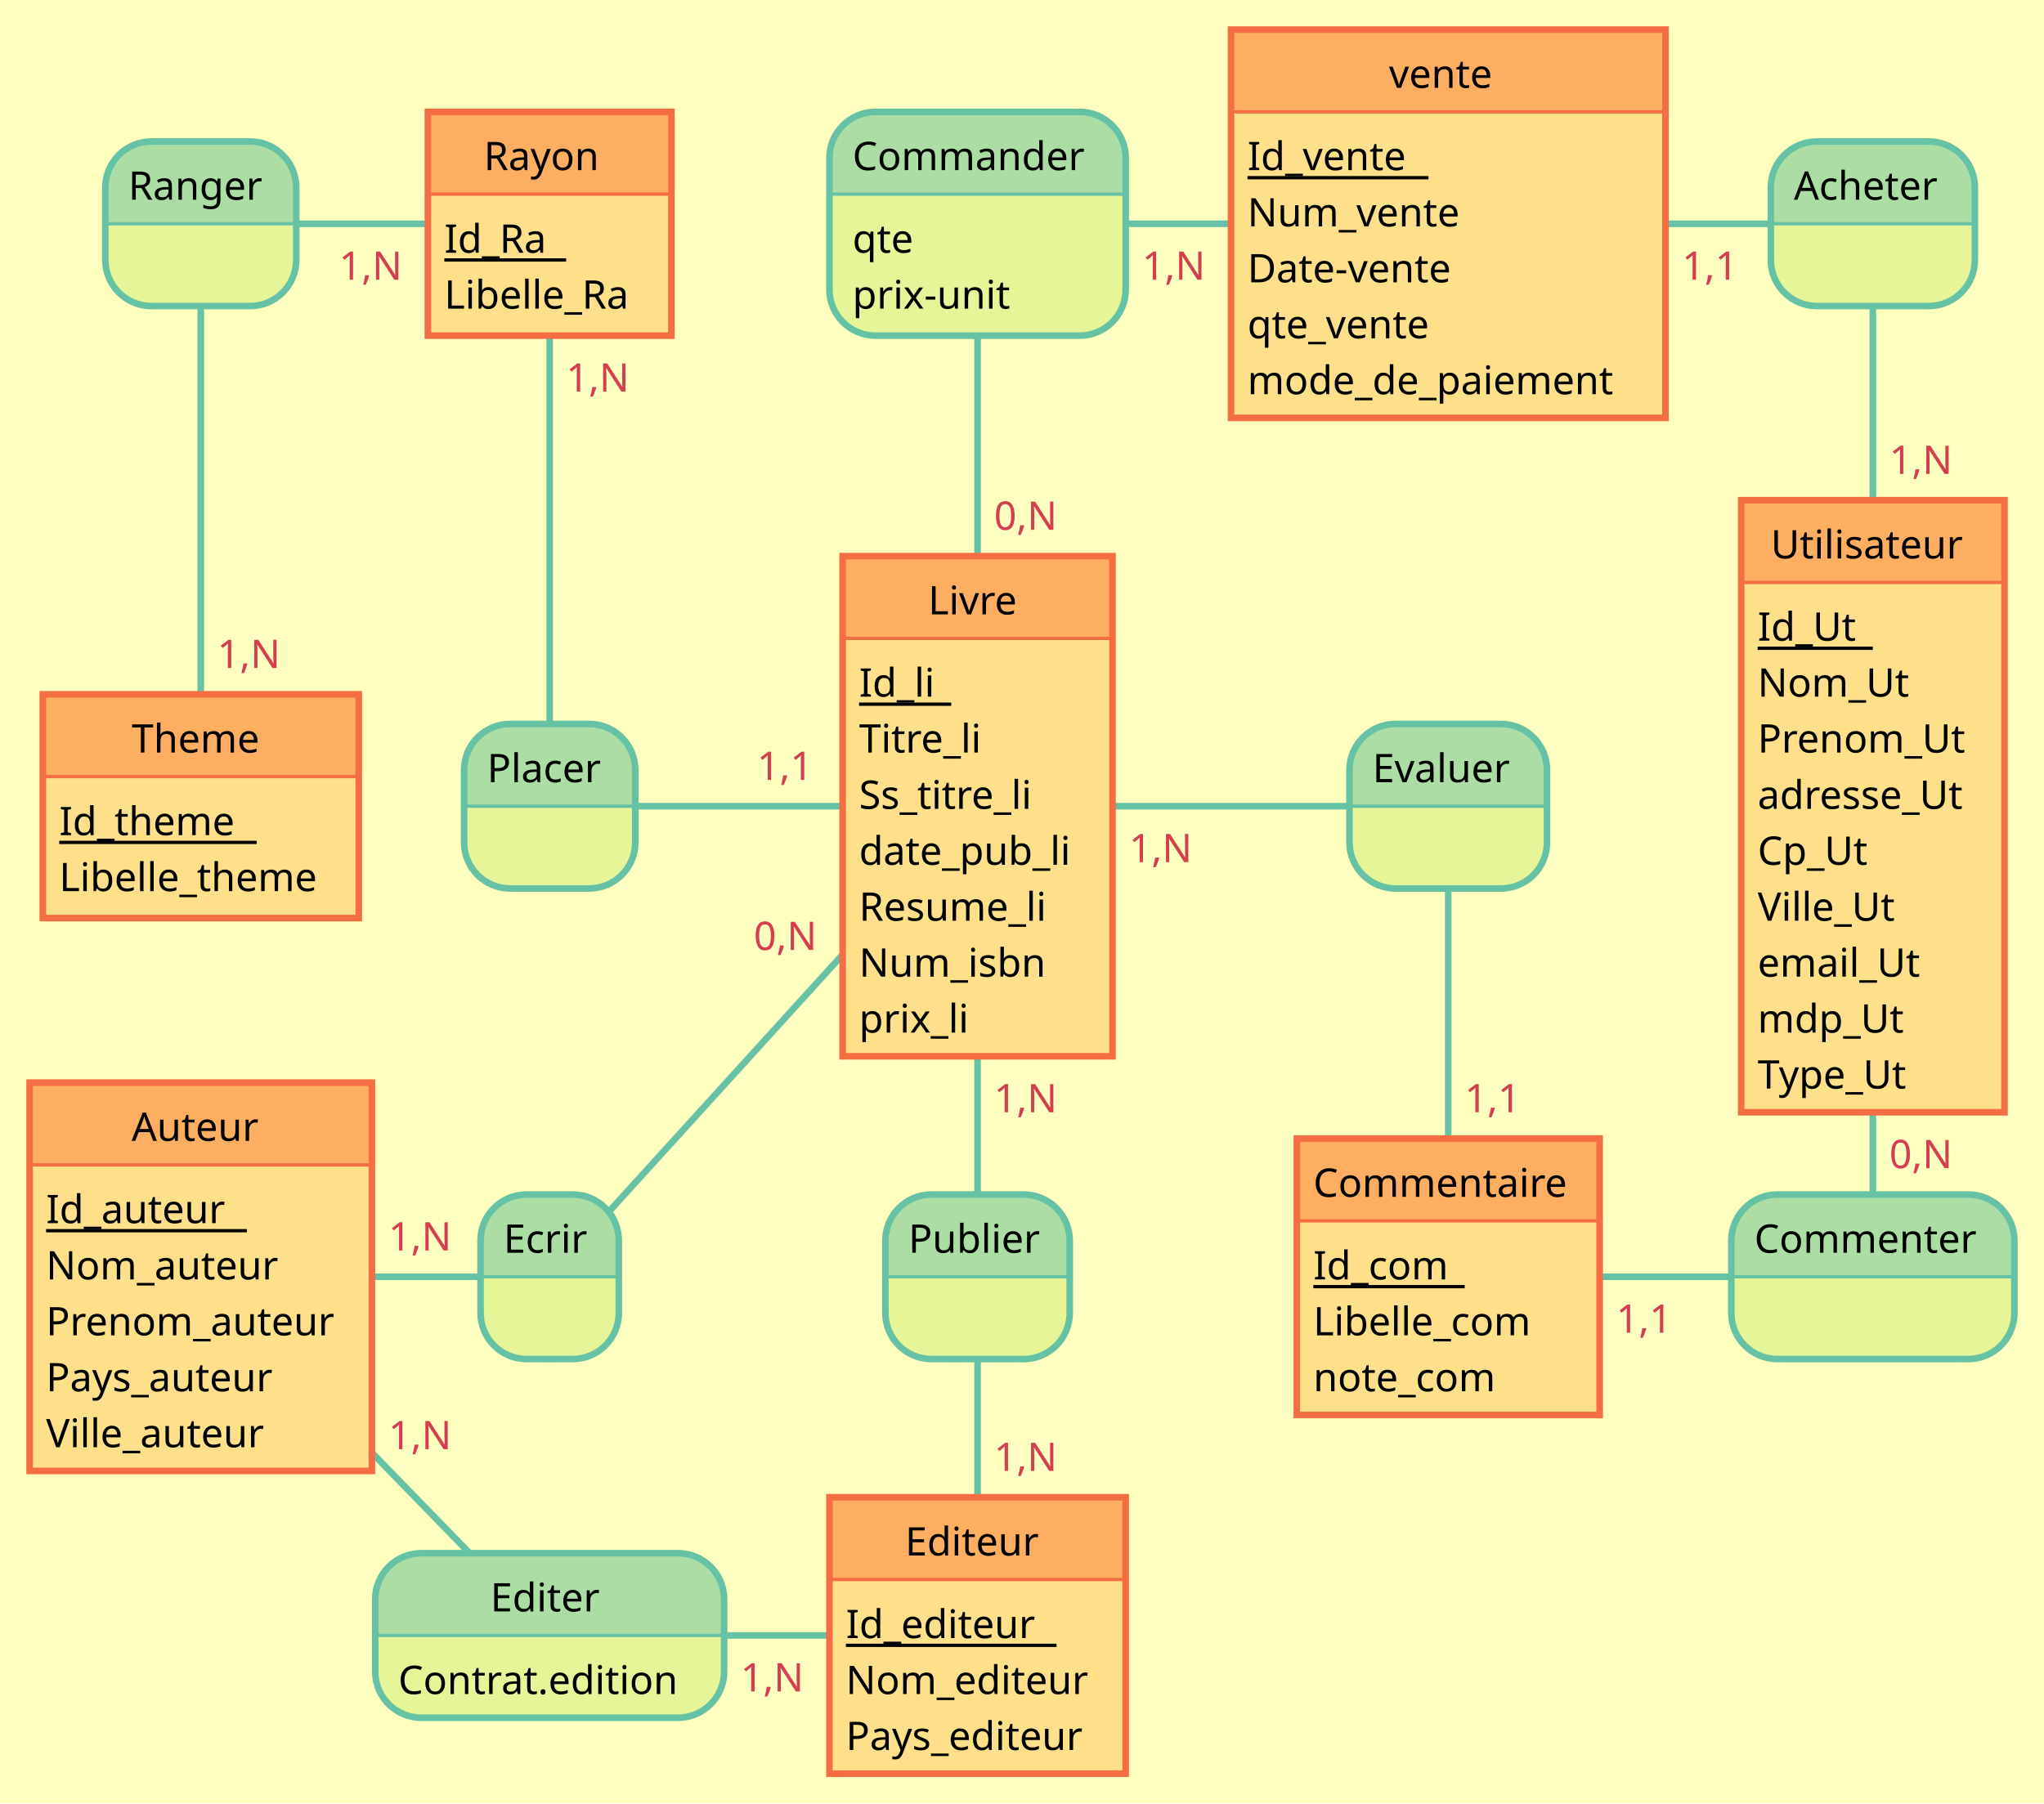
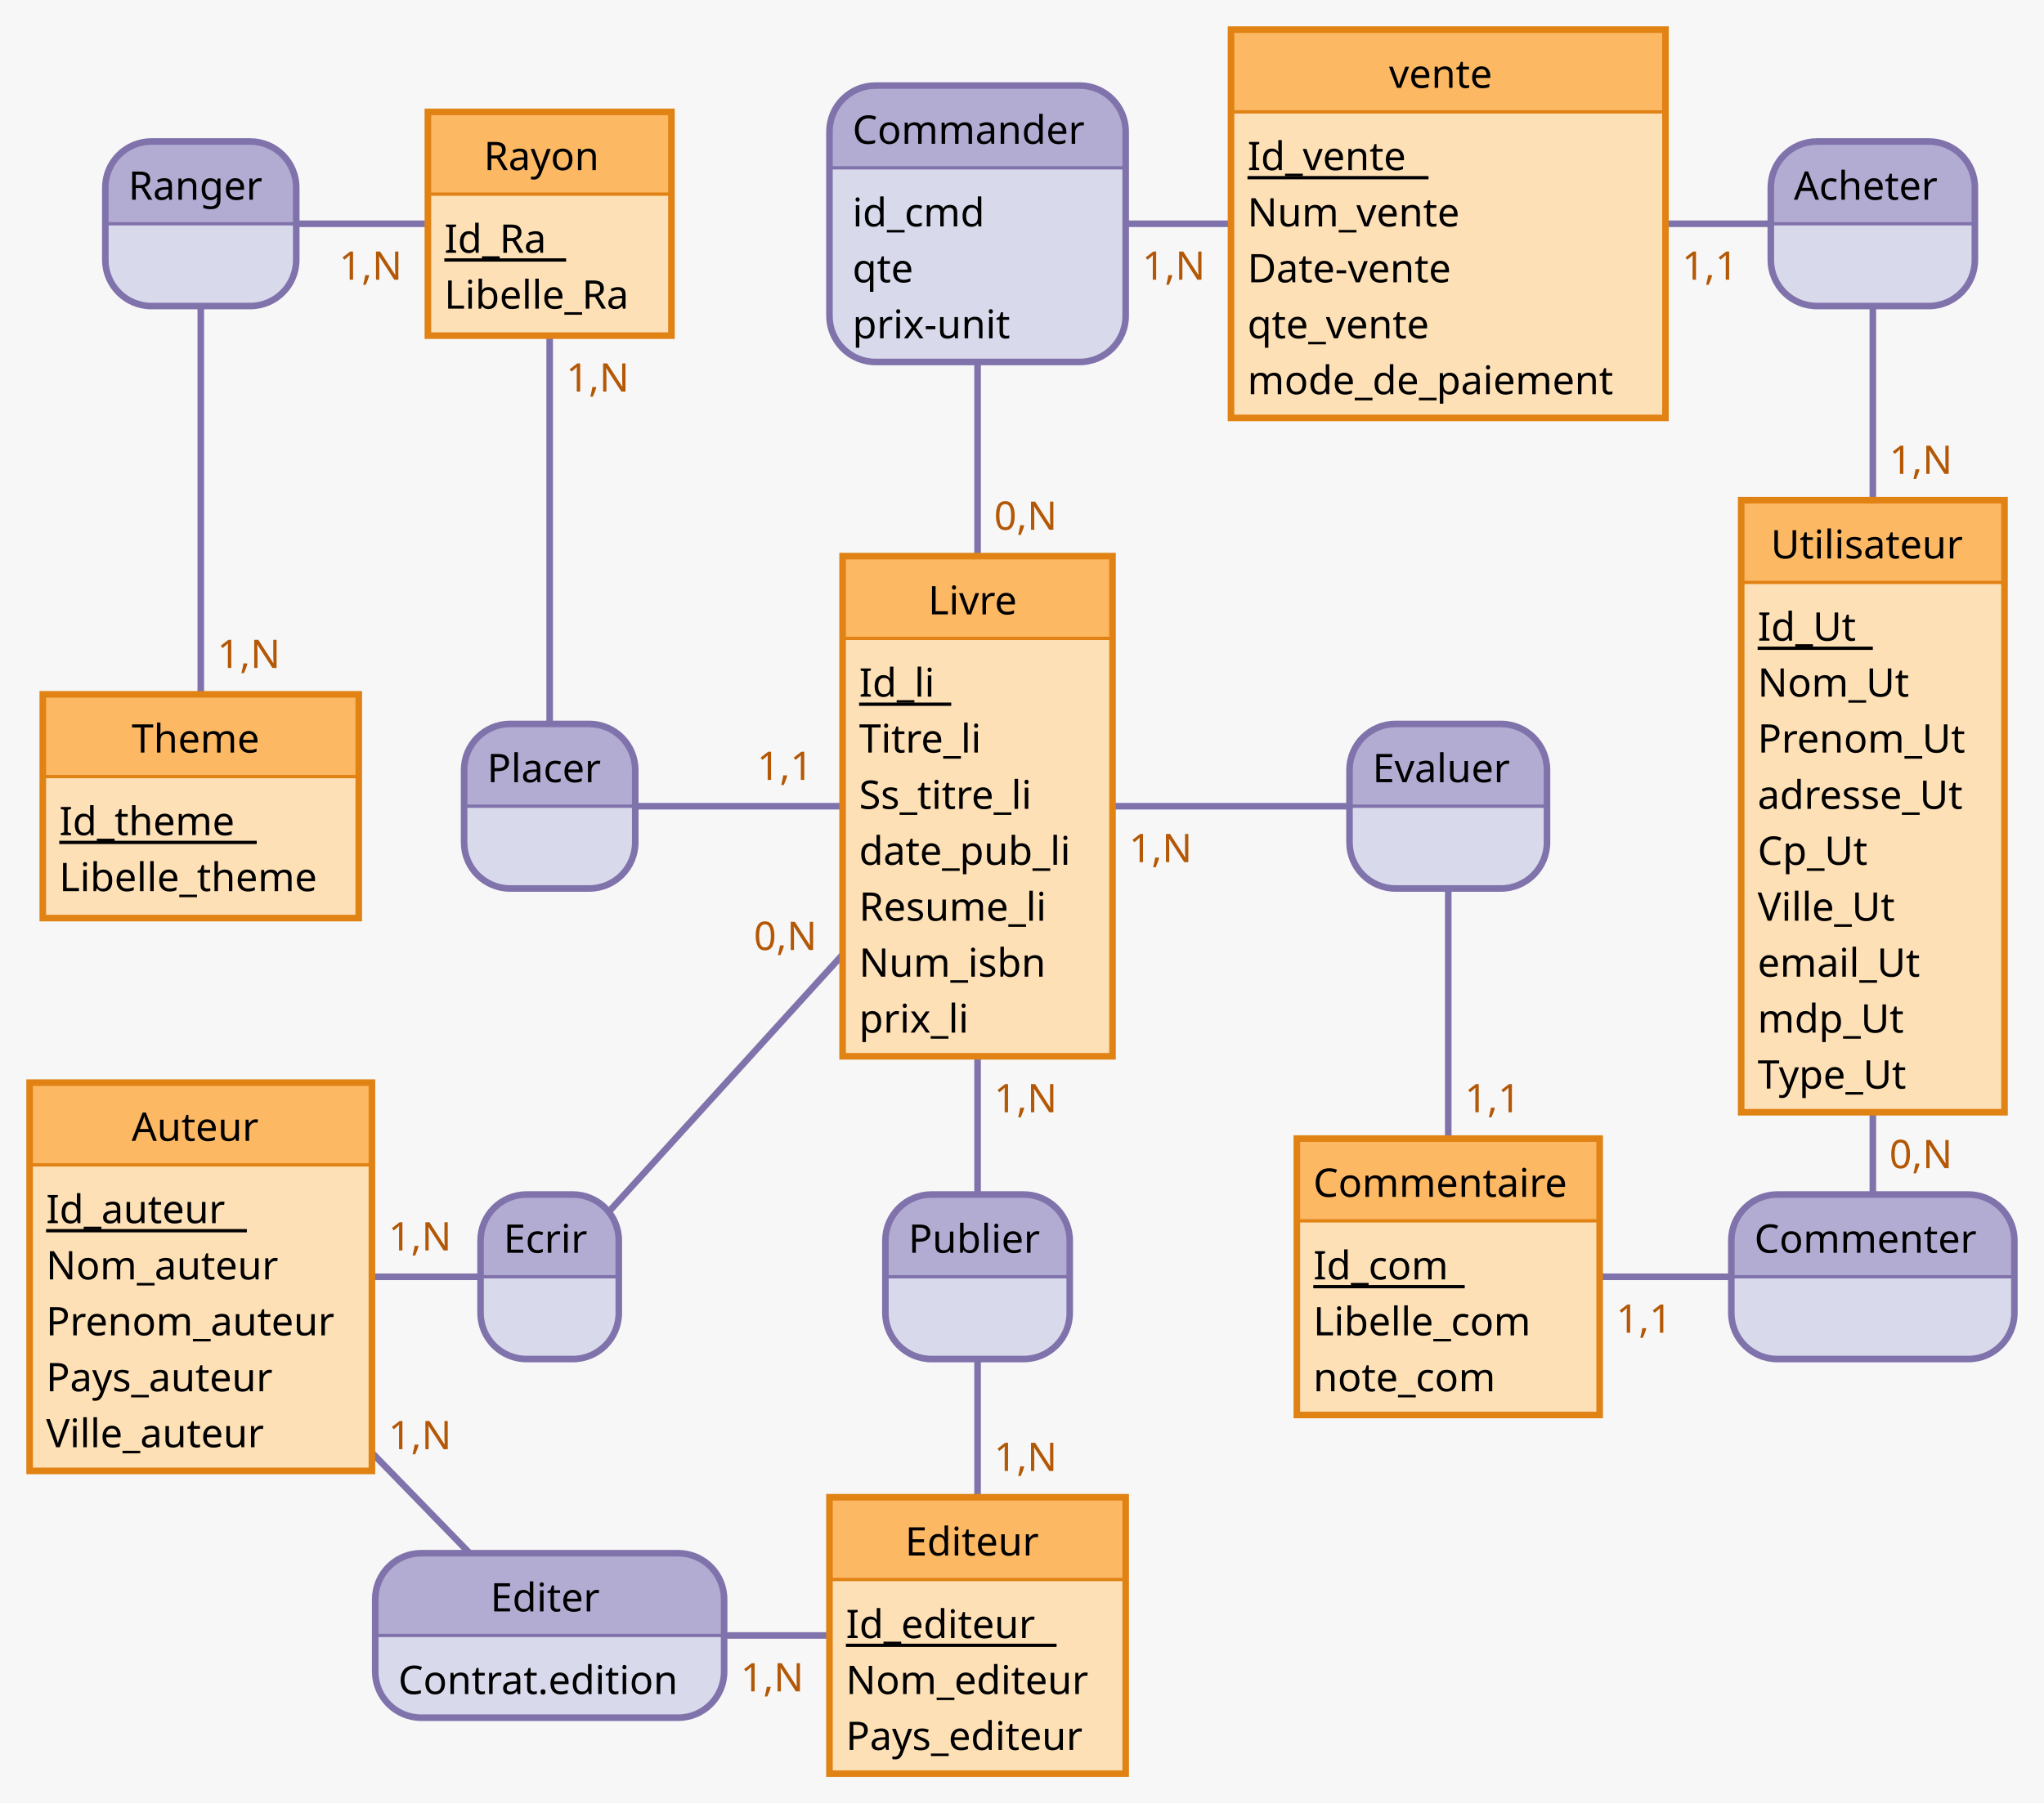
- <svg xmlns="http://www.w3.org/2000/svg" width="621" height="548" view_box="0 0 621 548">\n\n<rect id="frame" x="0" y="0" width="621" height="548" fill="#ffffbf" stroke="none" stroke-width="0" />
-   <line x1="297" y1="245" x2="297" y2="388" stroke="#66c2a5" stroke-width="2" />
-   <text x="302.0" y="338" fill="#d53e4f" font-family="Verdana" font-size="12">1,N</text>
-   <line x1="297" y1="497" x2="297" y2="388" stroke="#66c2a5" stroke-width="2" />
-   <text x="302.0" y="447" fill="#d53e4f" font-family="Verdana" font-size="12">1,N</text>
+ <svg xmlns="http://www.w3.org/2000/svg" width="621" height="548" view_box="0 0 621 548">\n\n<rect id="frame" x="0" y="0" width="621" height="548" fill="#f7f7f7" stroke="none" stroke-width="0" />
+   <line x1="297" y1="245" x2="297" y2="388" stroke="#8073ac" stroke-width="2" />
+   <text x="302.0" y="338" fill="#b35806" font-family="Verdana" font-size="12">1,N</text>
+   <line x1="297" y1="497" x2="297" y2="388" stroke="#8073ac" stroke-width="2" />
+   <text x="302.0" y="447" fill="#b35806" font-family="Verdana" font-size="12">1,N</text>
  <g id="association-Publier">
-     <path d="M 311 363 a 14 14 90 0 1 14 14 V 388 h -56 V 377 a 14 14 90 0 1 14 -14" fill="#abdda4" stroke="#abdda4" stroke-width="0" />
-     <path d="M 325 388.0 v 11 a 14 14 90 0 1 -14 14 H 283 a 14 14 90 0 1 -14 -14 V 388.0 H 56" fill="#e6f598" stroke="#e6f598" stroke-width="0" />
-     <rect x="269" y="363" width="56" height="50" fill="none" rx="14" stroke="#66c2a5" stroke-width="2" />
-     <line x1="269" y1="388" x2="325" y2="388" stroke="#66c2a5" stroke-width="1" />
+     <path d="M 311 363 a 14 14 90 0 1 14 14 V 388 h -56 V 377 a 14 14 90 0 1 14 -14" fill="#b2abd2" stroke="#b2abd2" stroke-width="0" />
+     <path d="M 325 388.0 v 11 a 14 14 90 0 1 -14 14 H 283 a 14 14 90 0 1 -14 -14 V 388.0 H 56" fill="#d8daeb" stroke="#d8daeb" stroke-width="0" />
+     <rect x="269" y="363" width="56" height="50" fill="none" rx="14" stroke="#8073ac" stroke-width="2" />
+     <line x1="269" y1="388" x2="325" y2="388" stroke="#8073ac" stroke-width="1" />
    <text x="276" y="380.7" fill="#000000" font-family="Verdana" font-size="12">Publier</text>
  </g>
-   <line x1="569" y1="245" x2="569" y2="68" stroke="#66c2a5" stroke-width="2" />
-   <text x="574.0" y="144" fill="#d53e4f" font-family="Verdana" font-size="12">1,N</text>
-   <line x1="440" y1="68" x2="569" y2="68" stroke="#66c2a5" stroke-width="2" />
-   <text x="511" y="85.0" fill="#d53e4f" font-family="Verdana" font-size="12">1,1</text>
+   <line x1="569" y1="245" x2="569" y2="68" stroke="#8073ac" stroke-width="2" />
+   <text x="574.0" y="144" fill="#b35806" font-family="Verdana" font-size="12">1,N</text>
+   <line x1="440" y1="68" x2="569" y2="68" stroke="#8073ac" stroke-width="2" />
+   <text x="511" y="85.0" fill="#b35806" font-family="Verdana" font-size="12">1,1</text>
  <g id="association-Acheter">
-     <path d="M 586 43 a 14 14 90 0 1 14 14 V 68 h -62 V 57 a 14 14 90 0 1 14 -14" fill="#abdda4" stroke="#abdda4" stroke-width="0" />
-     <path d="M 600 68.0 v 11 a 14 14 90 0 1 -14 14 H 552 a 14 14 90 0 1 -14 -14 V 68.0 H 62" fill="#e6f598" stroke="#e6f598" stroke-width="0" />
-     <rect x="538" y="43" width="62" height="50" fill="none" rx="14" stroke="#66c2a5" stroke-width="2" />
-     <line x1="538" y1="68" x2="600" y2="68" stroke="#66c2a5" stroke-width="1" />
+     <path d="M 586 43 a 14 14 90 0 1 14 14 V 68 h -62 V 57 a 14 14 90 0 1 14 -14" fill="#b2abd2" stroke="#b2abd2" stroke-width="0" />
+     <path d="M 600 68.0 v 11 a 14 14 90 0 1 -14 14 H 552 a 14 14 90 0 1 -14 -14 V 68.0 H 62" fill="#d8daeb" stroke="#d8daeb" stroke-width="0" />
+     <rect x="538" y="43" width="62" height="50" fill="none" rx="14" stroke="#8073ac" stroke-width="2" />
+     <line x1="538" y1="68" x2="600" y2="68" stroke="#8073ac" stroke-width="1" />
    <text x="545" y="60.7" fill="#000000" font-family="Verdana" font-size="12">Acheter</text>
  </g>
-   <line x1="440" y1="388" x2="440" y2="245" stroke="#66c2a5" stroke-width="2" />
-   <text x="445.0" y="338" fill="#d53e4f" font-family="Verdana" font-size="12">1,1</text>
-   <line x1="297" y1="245" x2="440" y2="245" stroke="#66c2a5" stroke-width="2" />
-   <text x="343" y="262.0" fill="#d53e4f" font-family="Verdana" font-size="12">1,N</text>
+   <line x1="440" y1="388" x2="440" y2="245" stroke="#8073ac" stroke-width="2" />
+   <text x="445.0" y="338" fill="#b35806" font-family="Verdana" font-size="12">1,1</text>
+   <line x1="297" y1="245" x2="440" y2="245" stroke="#8073ac" stroke-width="2" />
+   <text x="343" y="262.0" fill="#b35806" font-family="Verdana" font-size="12">1,N</text>
  <g id="association-Evaluer">
-     <path d="M 456 220 a 14 14 90 0 1 14 14 V 245 h -60 V 234 a 14 14 90 0 1 14 -14" fill="#abdda4" stroke="#abdda4" stroke-width="0" />
-     <path d="M 470 245.0 v 11 a 14 14 90 0 1 -14 14 H 424 a 14 14 90 0 1 -14 -14 V 245.0 H 60" fill="#e6f598" stroke="#e6f598" stroke-width="0" />
-     <rect x="410" y="220" width="60" height="50" fill="none" rx="14" stroke="#66c2a5" stroke-width="2" />
-     <line x1="410" y1="245" x2="470" y2="245" stroke="#66c2a5" stroke-width="1" />
+     <path d="M 456 220 a 14 14 90 0 1 14 14 V 245 h -60 V 234 a 14 14 90 0 1 14 -14" fill="#b2abd2" stroke="#b2abd2" stroke-width="0" />
+     <path d="M 470 245.0 v 11 a 14 14 90 0 1 -14 14 H 424 a 14 14 90 0 1 -14 -14 V 245.0 H 60" fill="#d8daeb" stroke="#d8daeb" stroke-width="0" />
+     <rect x="410" y="220" width="60" height="50" fill="none" rx="14" stroke="#8073ac" stroke-width="2" />
+     <line x1="410" y1="245" x2="470" y2="245" stroke="#8073ac" stroke-width="1" />
    <text x="417" y="237.7" fill="#000000" font-family="Verdana" font-size="12">Evaluer</text>
  </g>
-   <line x1="297" y1="245" x2="167" y2="245" stroke="#66c2a5" stroke-width="2" />
-   <text x="230" y="237.0" fill="#d53e4f" font-family="Verdana" font-size="12">1,1</text>
-   <line x1="167" y1="68" x2="167" y2="245" stroke="#66c2a5" stroke-width="2" />
-   <text x="172.0" y="119" fill="#d53e4f" font-family="Verdana" font-size="12">1,N</text>
+   <line x1="297" y1="245" x2="167" y2="245" stroke="#8073ac" stroke-width="2" />
+   <text x="230" y="237.0" fill="#b35806" font-family="Verdana" font-size="12">1,1</text>
+   <line x1="167" y1="68" x2="167" y2="245" stroke="#8073ac" stroke-width="2" />
+   <text x="172.0" y="119" fill="#b35806" font-family="Verdana" font-size="12">1,N</text>
  <g id="association-Placer">
-     <path d="M 179 220 a 14 14 90 0 1 14 14 V 245 h -52 V 234 a 14 14 90 0 1 14 -14" fill="#abdda4" stroke="#abdda4" stroke-width="0" />
-     <path d="M 193 245.0 v 11 a 14 14 90 0 1 -14 14 H 155 a 14 14 90 0 1 -14 -14 V 245.0 H 52" fill="#e6f598" stroke="#e6f598" stroke-width="0" />
-     <rect x="141" y="220" width="52" height="50" fill="none" rx="14" stroke="#66c2a5" stroke-width="2" />
-     <line x1="141" y1="245" x2="193" y2="245" stroke="#66c2a5" stroke-width="1" />
+     <path d="M 179 220 a 14 14 90 0 1 14 14 V 245 h -52 V 234 a 14 14 90 0 1 14 -14" fill="#b2abd2" stroke="#b2abd2" stroke-width="0" />
+     <path d="M 193 245.0 v 11 a 14 14 90 0 1 -14 14 H 155 a 14 14 90 0 1 -14 -14 V 245.0 H 52" fill="#d8daeb" stroke="#d8daeb" stroke-width="0" />
+     <rect x="141" y="220" width="52" height="50" fill="none" rx="14" stroke="#8073ac" stroke-width="2" />
+     <line x1="141" y1="245" x2="193" y2="245" stroke="#8073ac" stroke-width="1" />
    <text x="148" y="237.7" fill="#000000" font-family="Verdana" font-size="12">Placer</text>
  </g>
-   <line x1="297" y1="245" x2="297" y2="68" stroke="#66c2a5" stroke-width="2" />
-   <text x="302.0" y="161" fill="#d53e4f" font-family="Verdana" font-size="12">0,N</text>
-   <line x1="440" y1="68" x2="297" y2="68" stroke="#66c2a5" stroke-width="2" />
-   <text x="347" y="85.0" fill="#d53e4f" font-family="Verdana" font-size="12">1,N</text>
+   <line x1="297" y1="245" x2="297" y2="68" stroke="#8073ac" stroke-width="2" />
+   <text x="302.0" y="161" fill="#b35806" font-family="Verdana" font-size="12">0,N</text>
+   <line x1="440" y1="68" x2="297" y2="68" stroke="#8073ac" stroke-width="2" />
+   <text x="347" y="85.0" fill="#b35806" font-family="Verdana" font-size="12">1,N</text>
  <g id="association-Commander">
-     <path d="M 328 34 a 14 14 90 0 1 14 14 V 59 h -90 V 48 a 14 14 90 0 1 14 -14" fill="#abdda4" stroke="#abdda4" stroke-width="0" />
-     <path d="M 342 59.0 v 29 a 14 14 90 0 1 -14 14 H 266 a 14 14 90 0 1 -14 -14 V 59.0 H 90" fill="#e6f598" stroke="#e6f598" stroke-width="0" />
-     <rect x="252" y="34" width="90" height="68" fill="none" rx="14" stroke="#66c2a5" stroke-width="2" />
-     <line x1="252" y1="59" x2="342" y2="59" stroke="#66c2a5" stroke-width="1" />
-     <text x="259" y="51.7" fill="#000000" font-family="Verdana" font-size="12">Commander</text>
-     <text x="259" y="76.8" fill="#000000" font-family="Verdana" font-size="12">qte</text>
-     <text x="259" y="93.8" fill="#000000" font-family="Verdana" font-size="12">prix-unit</text>
-   </g>
-   <line x1="61" y1="245" x2="61" y2="68" stroke="#66c2a5" stroke-width="2" />
-   <text x="66.0" y="203" fill="#d53e4f" font-family="Verdana" font-size="12">1,N</text>
-   <line x1="167" y1="68" x2="61" y2="68" stroke="#66c2a5" stroke-width="2" />
-   <text x="103" y="85.0" fill="#d53e4f" font-family="Verdana" font-size="12">1,N</text>
+     <path d="M 328 26 a 14 14 90 0 1 14 14 V 51 h -90 V 40 a 14 14 90 0 1 14 -14" fill="#b2abd2" stroke="#b2abd2" stroke-width="0" />
+     <path d="M 342 51.0 v 45 a 14 14 90 0 1 -14 14 H 266 a 14 14 90 0 1 -14 -14 V 51.0 H 90" fill="#d8daeb" stroke="#d8daeb" stroke-width="0" />
+     <rect x="252" y="26" width="90" height="84" fill="none" rx="14" stroke="#8073ac" stroke-width="2" />
+     <line x1="252" y1="51" x2="342" y2="51" stroke="#8073ac" stroke-width="1" />
+     <text x="259" y="43.7" fill="#000000" font-family="Verdana" font-size="12">Commander</text>
+     <text x="259" y="68.8" fill="#000000" font-family="Verdana" font-size="12">id_cmd</text>
+     <text x="259" y="85.8" fill="#000000" font-family="Verdana" font-size="12">qte</text>
+     <text x="259" y="102.8" fill="#000000" font-family="Verdana" font-size="12">prix-unit</text>
+   </g>
+   <line x1="61" y1="245" x2="61" y2="68" stroke="#8073ac" stroke-width="2" />
+   <text x="66.0" y="203" fill="#b35806" font-family="Verdana" font-size="12">1,N</text>
+   <line x1="167" y1="68" x2="61" y2="68" stroke="#8073ac" stroke-width="2" />
+   <text x="103" y="85.0" fill="#b35806" font-family="Verdana" font-size="12">1,N</text>
  <g id="association-Ranger">
-     <path d="M 76 43 a 14 14 90 0 1 14 14 V 68 h -58 V 57 a 14 14 90 0 1 14 -14" fill="#abdda4" stroke="#abdda4" stroke-width="0" />
-     <path d="M 90 68.0 v 11 a 14 14 90 0 1 -14 14 H 46 a 14 14 90 0 1 -14 -14 V 68.0 H 58" fill="#e6f598" stroke="#e6f598" stroke-width="0" />
-     <rect x="32" y="43" width="58" height="50" fill="none" rx="14" stroke="#66c2a5" stroke-width="2" />
-     <line x1="32" y1="68" x2="90" y2="68" stroke="#66c2a5" stroke-width="1" />
+     <path d="M 76 43 a 14 14 90 0 1 14 14 V 68 h -58 V 57 a 14 14 90 0 1 14 -14" fill="#b2abd2" stroke="#b2abd2" stroke-width="0" />
+     <path d="M 90 68.0 v 11 a 14 14 90 0 1 -14 14 H 46 a 14 14 90 0 1 -14 -14 V 68.0 H 58" fill="#d8daeb" stroke="#d8daeb" stroke-width="0" />
+     <rect x="32" y="43" width="58" height="50" fill="none" rx="14" stroke="#8073ac" stroke-width="2" />
+     <line x1="32" y1="68" x2="90" y2="68" stroke="#8073ac" stroke-width="1" />
    <text x="39" y="60.7" fill="#000000" font-family="Verdana" font-size="12">Ranger</text>
  </g>
-   <line x1="440" y1="388" x2="569" y2="388" stroke="#66c2a5" stroke-width="2" />
-   <text x="491" y="405.0" fill="#d53e4f" font-family="Verdana" font-size="12">1,1</text>
-   <line x1="569" y1="245" x2="569" y2="388" stroke="#66c2a5" stroke-width="2" />
-   <text x="574.0" y="355" fill="#d53e4f" font-family="Verdana" font-size="12">0,N</text>
+   <line x1="440" y1="388" x2="569" y2="388" stroke="#8073ac" stroke-width="2" />
+   <text x="491" y="405.0" fill="#b35806" font-family="Verdana" font-size="12">1,1</text>
+   <line x1="569" y1="245" x2="569" y2="388" stroke="#8073ac" stroke-width="2" />
+   <text x="574.0" y="355" fill="#b35806" font-family="Verdana" font-size="12">0,N</text>
  <g id="association-Commenter">
-     <path d="M 598 363 a 14 14 90 0 1 14 14 V 388 h -86 V 377 a 14 14 90 0 1 14 -14" fill="#abdda4" stroke="#abdda4" stroke-width="0" />
-     <path d="M 612 388.0 v 11 a 14 14 90 0 1 -14 14 H 540 a 14 14 90 0 1 -14 -14 V 388.0 H 86" fill="#e6f598" stroke="#e6f598" stroke-width="0" />
-     <rect x="526" y="363" width="86" height="50" fill="none" rx="14" stroke="#66c2a5" stroke-width="2" />
-     <line x1="526" y1="388" x2="612" y2="388" stroke="#66c2a5" stroke-width="1" />
+     <path d="M 598 363 a 14 14 90 0 1 14 14 V 388 h -86 V 377 a 14 14 90 0 1 14 -14" fill="#b2abd2" stroke="#b2abd2" stroke-width="0" />
+     <path d="M 612 388.0 v 11 a 14 14 90 0 1 -14 14 H 540 a 14 14 90 0 1 -14 -14 V 388.0 H 86" fill="#d8daeb" stroke="#d8daeb" stroke-width="0" />
+     <rect x="526" y="363" width="86" height="50" fill="none" rx="14" stroke="#8073ac" stroke-width="2" />
+     <line x1="526" y1="388" x2="612" y2="388" stroke="#8073ac" stroke-width="1" />
    <text x="533" y="380.7" fill="#000000" font-family="Verdana" font-size="12">Commenter</text>
  </g>
-   <line x1="61" y1="388" x2="167" y2="388" stroke="#66c2a5" stroke-width="2" />
-   <text x="118" y="380.0" fill="#d53e4f" font-family="Verdana" font-size="12">1,N</text>
-   <line x1="297" y1="245" x2="167" y2="388" stroke="#66c2a5" stroke-width="2" />
-   <text x="229" y="288.695" fill="#d53e4f" font-family="Verdana" font-size="12">0,N</text>
+   <line x1="61" y1="388" x2="167" y2="388" stroke="#8073ac" stroke-width="2" />
+   <text x="118" y="380.0" fill="#b35806" font-family="Verdana" font-size="12">1,N</text>
+   <line x1="297" y1="245" x2="167" y2="388" stroke="#8073ac" stroke-width="2" />
+   <text x="229" y="288.695" fill="#b35806" font-family="Verdana" font-size="12">0,N</text>
  <g id="association-Ecrir">
-     <path d="M 174 363 a 14 14 90 0 1 14 14 V 388 h -42 V 377 a 14 14 90 0 1 14 -14" fill="#abdda4" stroke="#abdda4" stroke-width="0" />
-     <path d="M 188 388.0 v 11 a 14 14 90 0 1 -14 14 H 160 a 14 14 90 0 1 -14 -14 V 388.0 H 42" fill="#e6f598" stroke="#e6f598" stroke-width="0" />
-     <rect x="146" y="363" width="42" height="50" fill="none" rx="14" stroke="#66c2a5" stroke-width="2" />
-     <line x1="146" y1="388" x2="188" y2="388" stroke="#66c2a5" stroke-width="1" />
+     <path d="M 174 363 a 14 14 90 0 1 14 14 V 388 h -42 V 377 a 14 14 90 0 1 14 -14" fill="#b2abd2" stroke="#b2abd2" stroke-width="0" />
+     <path d="M 188 388.0 v 11 a 14 14 90 0 1 -14 14 H 160 a 14 14 90 0 1 -14 -14 V 388.0 H 42" fill="#d8daeb" stroke="#d8daeb" stroke-width="0" />
+     <rect x="146" y="363" width="42" height="50" fill="none" rx="14" stroke="#8073ac" stroke-width="2" />
+     <line x1="146" y1="388" x2="188" y2="388" stroke="#8073ac" stroke-width="1" />
    <text x="153" y="380.7" fill="#000000" font-family="Verdana" font-size="12">Ecrir</text>
  </g>
-   <line x1="297" y1="497" x2="167" y2="497" stroke="#66c2a5" stroke-width="2" />
-   <text x="225" y="514.0" fill="#d53e4f" font-family="Verdana" font-size="12">1,N</text>
-   <line x1="61" y1="388" x2="167" y2="497" stroke="#66c2a5" stroke-width="2" />
-   <text x="118" y="440.403" fill="#d53e4f" font-family="Verdana" font-size="12">1,N</text>
+   <line x1="297" y1="497" x2="167" y2="497" stroke="#8073ac" stroke-width="2" />
+   <text x="225" y="514.0" fill="#b35806" font-family="Verdana" font-size="12">1,N</text>
+   <line x1="61" y1="388" x2="167" y2="497" stroke="#8073ac" stroke-width="2" />
+   <text x="118" y="440.403" fill="#b35806" font-family="Verdana" font-size="12">1,N</text>
  <g id="association-Editer">
-     <path d="M 206 472 a 14 14 90 0 1 14 14 V 497 h -106 V 486 a 14 14 90 0 1 14 -14" fill="#abdda4" stroke="#abdda4" stroke-width="0" />
-     <path d="M 220 497.0 v 11 a 14 14 90 0 1 -14 14 H 128 a 14 14 90 0 1 -14 -14 V 497.0 H 106" fill="#e6f598" stroke="#e6f598" stroke-width="0" />
-     <rect x="114" y="472" width="106" height="50" fill="none" rx="14" stroke="#66c2a5" stroke-width="2" />
-     <line x1="114" y1="497" x2="220" y2="497" stroke="#66c2a5" stroke-width="1" />
+     <path d="M 206 472 a 14 14 90 0 1 14 14 V 497 h -106 V 486 a 14 14 90 0 1 14 -14" fill="#b2abd2" stroke="#b2abd2" stroke-width="0" />
+     <path d="M 220 497.0 v 11 a 14 14 90 0 1 -14 14 H 128 a 14 14 90 0 1 -14 -14 V 497.0 H 106" fill="#d8daeb" stroke="#d8daeb" stroke-width="0" />
+     <rect x="114" y="472" width="106" height="50" fill="none" rx="14" stroke="#8073ac" stroke-width="2" />
+     <line x1="114" y1="497" x2="220" y2="497" stroke="#8073ac" stroke-width="1" />
    <text x="149" y="489.7" fill="#000000" font-family="Verdana" font-size="12">Editer</text>
    <text x="121" y="514.8" fill="#000000" font-family="Verdana" font-size="12">Contrat.edition</text>
  </g>
  <g id="entity-Utilisateur">
    <g id="frame-Utilisateur">
-       <rect x="529" y="152" width="80" height="25" fill="#fdae61" stroke="#fdae61" stroke-width="0" />
-       <rect x="529" y="177.0" width="80" height="161" fill="#fee08b" stroke="#fee08b" stroke-width="0" />
-       <rect x="529" y="152" width="80" height="186" fill="none" stroke="#f46d43" stroke-width="2" />
-       <line x1="529" y1="177" x2="609" y2="177" stroke="#f46d43" stroke-width="1" />
+       <rect x="529" y="152" width="80" height="25" fill="#fdb863" stroke="#fdb863" stroke-width="0" />
+       <rect x="529" y="177.0" width="80" height="161" fill="#fee0b6" stroke="#fee0b6" stroke-width="0" />
+       <rect x="529" y="152" width="80" height="186" fill="none" stroke="#e08214" stroke-width="2" />
+       <line x1="529" y1="177" x2="609" y2="177" stroke="#e08214" stroke-width="1" />
    </g>
    <text x="538" y="169.7" fill="#000000" font-family="Verdana" font-size="12">Utilisateur</text>
    <text x="534" y="194.7" fill="#000000" font-family="Verdana" font-size="12">Id_Ut</text>
    <line x1="534" y1="197" x2="569" y2="197" stroke="#000000" stroke-width="1" />
    <text x="534" y="211.7" fill="#000000" font-family="Verdana" font-size="12">Nom_Ut</text>
    <text x="534" y="228.7" fill="#000000" font-family="Verdana" font-size="12">Prenom_Ut</text>
    <text x="534" y="245.8" fill="#000000" font-family="Verdana" font-size="12">adresse_Ut</text>
    <text x="534" y="262.8" fill="#000000" font-family="Verdana" font-size="12">Cp_Ut</text>
    <text x="534" y="279.8" fill="#000000" font-family="Verdana" font-size="12">Ville_Ut</text>
    <text x="534" y="296.8" fill="#000000" font-family="Verdana" font-size="12">email_Ut</text>
    <text x="534" y="313.8" fill="#000000" font-family="Verdana" font-size="12">mdp_Ut</text>
    <text x="534" y="330.8" fill="#000000" font-family="Verdana" font-size="12">Type_Ut</text>
  </g>
  <g id="entity-Livre">
    <g id="frame-Livre">
-       <rect x="256" y="169" width="82" height="25" fill="#fdae61" stroke="#fdae61" stroke-width="0" />
-       <rect x="256" y="194.0" width="82" height="127" fill="#fee08b" stroke="#fee08b" stroke-width="0" />
-       <rect x="256" y="169" width="82" height="152" fill="none" stroke="#f46d43" stroke-width="2" />
-       <line x1="256" y1="194" x2="338" y2="194" stroke="#f46d43" stroke-width="1" />
+       <rect x="256" y="169" width="82" height="25" fill="#fdb863" stroke="#fdb863" stroke-width="0" />
+       <rect x="256" y="194.0" width="82" height="127" fill="#fee0b6" stroke="#fee0b6" stroke-width="0" />
+       <rect x="256" y="169" width="82" height="152" fill="none" stroke="#e08214" stroke-width="2" />
+       <line x1="256" y1="194" x2="338" y2="194" stroke="#e08214" stroke-width="1" />
    </g>
    <text x="282" y="186.7" fill="#000000" font-family="Verdana" font-size="12">Livre</text>
    <text x="261" y="211.7" fill="#000000" font-family="Verdana" font-size="12">Id_li</text>
    <line x1="261" y1="214" x2="289" y2="214" stroke="#000000" stroke-width="1" />
    <text x="261" y="228.7" fill="#000000" font-family="Verdana" font-size="12">Titre_li</text>
    <text x="261" y="245.8" fill="#000000" font-family="Verdana" font-size="12">Ss_titre_li</text>
    <text x="261" y="262.8" fill="#000000" font-family="Verdana" font-size="12">date_pub_li</text>
    <text x="261" y="279.8" fill="#000000" font-family="Verdana" font-size="12">Resume_li</text>
    <text x="261" y="296.8" fill="#000000" font-family="Verdana" font-size="12">Num_isbn</text>
    <text x="261" y="313.8" fill="#000000" font-family="Verdana" font-size="12">prix_li</text>
  </g>
  <g id="entity-Commentaire">
    <g id="frame-Commentaire">
-       <rect x="394" y="346" width="92" height="25" fill="#fdae61" stroke="#fdae61" stroke-width="0" />
-       <rect x="394" y="371.0" width="92" height="59" fill="#fee08b" stroke="#fee08b" stroke-width="0" />
-       <rect x="394" y="346" width="92" height="84" fill="none" stroke="#f46d43" stroke-width="2" />
-       <line x1="394" y1="371" x2="486" y2="371" stroke="#f46d43" stroke-width="1" />
+       <rect x="394" y="346" width="92" height="25" fill="#fdb863" stroke="#fdb863" stroke-width="0" />
+       <rect x="394" y="371.0" width="92" height="59" fill="#fee0b6" stroke="#fee0b6" stroke-width="0" />
+       <rect x="394" y="346" width="92" height="84" fill="none" stroke="#e08214" stroke-width="2" />
+       <line x1="394" y1="371" x2="486" y2="371" stroke="#e08214" stroke-width="1" />
    </g>
    <text x="399" y="363.7" fill="#000000" font-family="Verdana" font-size="12">Commentaire</text>
    <text x="399" y="388.8" fill="#000000" font-family="Verdana" font-size="12">Id_com</text>
    <line x1="399" y1="391" x2="445" y2="391" stroke="#000000" stroke-width="1" />
    <text x="399" y="405.8" fill="#000000" font-family="Verdana" font-size="12">Libelle_com</text>
    <text x="399" y="422.8" fill="#000000" font-family="Verdana" font-size="12">note_com</text>
  </g>
  <g id="entity-vente">
    <g id="frame-vente">
-       <rect x="374" y="9" width="132" height="25" fill="#fdae61" stroke="#fdae61" stroke-width="0" />
-       <rect x="374" y="34.0" width="132" height="93" fill="#fee08b" stroke="#fee08b" stroke-width="0" />
-       <rect x="374" y="9" width="132" height="118" fill="none" stroke="#f46d43" stroke-width="2" />
-       <line x1="374" y1="34" x2="506" y2="34" stroke="#f46d43" stroke-width="1" />
+       <rect x="374" y="9" width="132" height="25" fill="#fdb863" stroke="#fdb863" stroke-width="0" />
+       <rect x="374" y="34.0" width="132" height="93" fill="#fee0b6" stroke="#fee0b6" stroke-width="0" />
+       <rect x="374" y="9" width="132" height="118" fill="none" stroke="#e08214" stroke-width="2" />
+       <line x1="374" y1="34" x2="506" y2="34" stroke="#e08214" stroke-width="1" />
    </g>
    <text x="422" y="26.7" fill="#000000" font-family="Verdana" font-size="12">vente</text>
    <text x="379" y="51.7" fill="#000000" font-family="Verdana" font-size="12">Id_vente</text>
    <line x1="379" y1="54" x2="434" y2="54" stroke="#000000" stroke-width="1" />
    <text x="379" y="68.8" fill="#000000" font-family="Verdana" font-size="12">Num_vente</text>
    <text x="379" y="85.8" fill="#000000" font-family="Verdana" font-size="12">Date-vente</text>
    <text x="379" y="102.8" fill="#000000" font-family="Verdana" font-size="12">qte_vente</text>
    <text x="379" y="119.8" fill="#000000" font-family="Verdana" font-size="12">mode_de_paiement</text>
  </g>
  <g id="entity-Theme">
    <g id="frame-Theme">
-       <rect x="13" y="211" width="96" height="25" fill="#fdae61" stroke="#fdae61" stroke-width="0" />
-       <rect x="13" y="236.0" width="96" height="43" fill="#fee08b" stroke="#fee08b" stroke-width="0" />
-       <rect x="13" y="211" width="96" height="68" fill="none" stroke="#f46d43" stroke-width="2" />
-       <line x1="13" y1="236" x2="109" y2="236" stroke="#f46d43" stroke-width="1" />
+       <rect x="13" y="211" width="96" height="25" fill="#fdb863" stroke="#fdb863" stroke-width="0" />
+       <rect x="13" y="236.0" width="96" height="43" fill="#fee0b6" stroke="#fee0b6" stroke-width="0" />
+       <rect x="13" y="211" width="96" height="68" fill="none" stroke="#e08214" stroke-width="2" />
+       <line x1="13" y1="236" x2="109" y2="236" stroke="#e08214" stroke-width="1" />
    </g>
    <text x="40" y="228.7" fill="#000000" font-family="Verdana" font-size="12">Theme</text>
    <text x="18" y="253.8" fill="#000000" font-family="Verdana" font-size="12">Id_theme</text>
    <line x1="18" y1="256" x2="78" y2="256" stroke="#000000" stroke-width="1" />
    <text x="18" y="270.8" fill="#000000" font-family="Verdana" font-size="12">Libelle_theme</text>
  </g>
  <g id="entity-Auteur">
    <g id="frame-Auteur">
-       <rect x="9" y="329" width="104" height="25" fill="#fdae61" stroke="#fdae61" stroke-width="0" />
-       <rect x="9" y="354.0" width="104" height="93" fill="#fee08b" stroke="#fee08b" stroke-width="0" />
-       <rect x="9" y="329" width="104" height="118" fill="none" stroke="#f46d43" stroke-width="2" />
-       <line x1="9" y1="354" x2="113" y2="354" stroke="#f46d43" stroke-width="1" />
+       <rect x="9" y="329" width="104" height="25" fill="#fdb863" stroke="#fdb863" stroke-width="0" />
+       <rect x="9" y="354.0" width="104" height="93" fill="#fee0b6" stroke="#fee0b6" stroke-width="0" />
+       <rect x="9" y="329" width="104" height="118" fill="none" stroke="#e08214" stroke-width="2" />
+       <line x1="9" y1="354" x2="113" y2="354" stroke="#e08214" stroke-width="1" />
    </g>
    <text x="40" y="346.7" fill="#000000" font-family="Verdana" font-size="12">Auteur</text>
    <text x="14" y="371.7" fill="#000000" font-family="Verdana" font-size="12">Id_auteur</text>
    <line x1="14" y1="374" x2="75" y2="374" stroke="#000000" stroke-width="1" />
    <text x="14" y="388.8" fill="#000000" font-family="Verdana" font-size="12">Nom_auteur</text>
    <text x="14" y="405.8" fill="#000000" font-family="Verdana" font-size="12">Prenom_auteur</text>
    <text x="14" y="422.8" fill="#000000" font-family="Verdana" font-size="12">Pays_auteur</text>
    <text x="14" y="439.8" fill="#000000" font-family="Verdana" font-size="12">Ville_auteur</text>
  </g>
  <g id="entity-Editeur">
    <g id="frame-Editeur">
-       <rect x="252" y="455" width="90" height="25" fill="#fdae61" stroke="#fdae61" stroke-width="0" />
-       <rect x="252" y="480.0" width="90" height="59" fill="#fee08b" stroke="#fee08b" stroke-width="0" />
-       <rect x="252" y="455" width="90" height="84" fill="none" stroke="#f46d43" stroke-width="2" />
-       <line x1="252" y1="480" x2="342" y2="480" stroke="#f46d43" stroke-width="1" />
+       <rect x="252" y="455" width="90" height="25" fill="#fdb863" stroke="#fdb863" stroke-width="0" />
+       <rect x="252" y="480.0" width="90" height="59" fill="#fee0b6" stroke="#fee0b6" stroke-width="0" />
+       <rect x="252" y="455" width="90" height="84" fill="none" stroke="#e08214" stroke-width="2" />
+       <line x1="252" y1="480" x2="342" y2="480" stroke="#e08214" stroke-width="1" />
    </g>
    <text x="275" y="472.7" fill="#000000" font-family="Verdana" font-size="12">Editeur</text>
    <text x="257" y="497.8" fill="#000000" font-family="Verdana" font-size="12">Id_editeur</text>
    <line x1="257" y1="500" x2="321" y2="500" stroke="#000000" stroke-width="1" />
    <text x="257" y="514.8" fill="#000000" font-family="Verdana" font-size="12">Nom_editeur</text>
    <text x="257" y="531.8" fill="#000000" font-family="Verdana" font-size="12">Pays_editeur</text>
  </g>
  <g id="entity-Rayon">
    <g id="frame-Rayon">
-       <rect x="130" y="34" width="74" height="25" fill="#fdae61" stroke="#fdae61" stroke-width="0" />
-       <rect x="130" y="59.0" width="74" height="43" fill="#fee08b" stroke="#fee08b" stroke-width="0" />
-       <rect x="130" y="34" width="74" height="68" fill="none" stroke="#f46d43" stroke-width="2" />
-       <line x1="130" y1="59" x2="204" y2="59" stroke="#f46d43" stroke-width="1" />
+       <rect x="130" y="34" width="74" height="25" fill="#fdb863" stroke="#fdb863" stroke-width="0" />
+       <rect x="130" y="59.0" width="74" height="43" fill="#fee0b6" stroke="#fee0b6" stroke-width="0" />
+       <rect x="130" y="34" width="74" height="68" fill="none" stroke="#e08214" stroke-width="2" />
+       <line x1="130" y1="59" x2="204" y2="59" stroke="#e08214" stroke-width="1" />
    </g>
    <text x="147" y="51.7" fill="#000000" font-family="Verdana" font-size="12">Rayon</text>
    <text x="135" y="76.8" fill="#000000" font-family="Verdana" font-size="12">Id_Ra</text>
    <line x1="135" y1="79" x2="172" y2="79" stroke="#000000" stroke-width="1" />
    <text x="135" y="93.8" fill="#000000" font-family="Verdana" font-size="12">Libelle_Ra</text>
  </g>
</svg>
